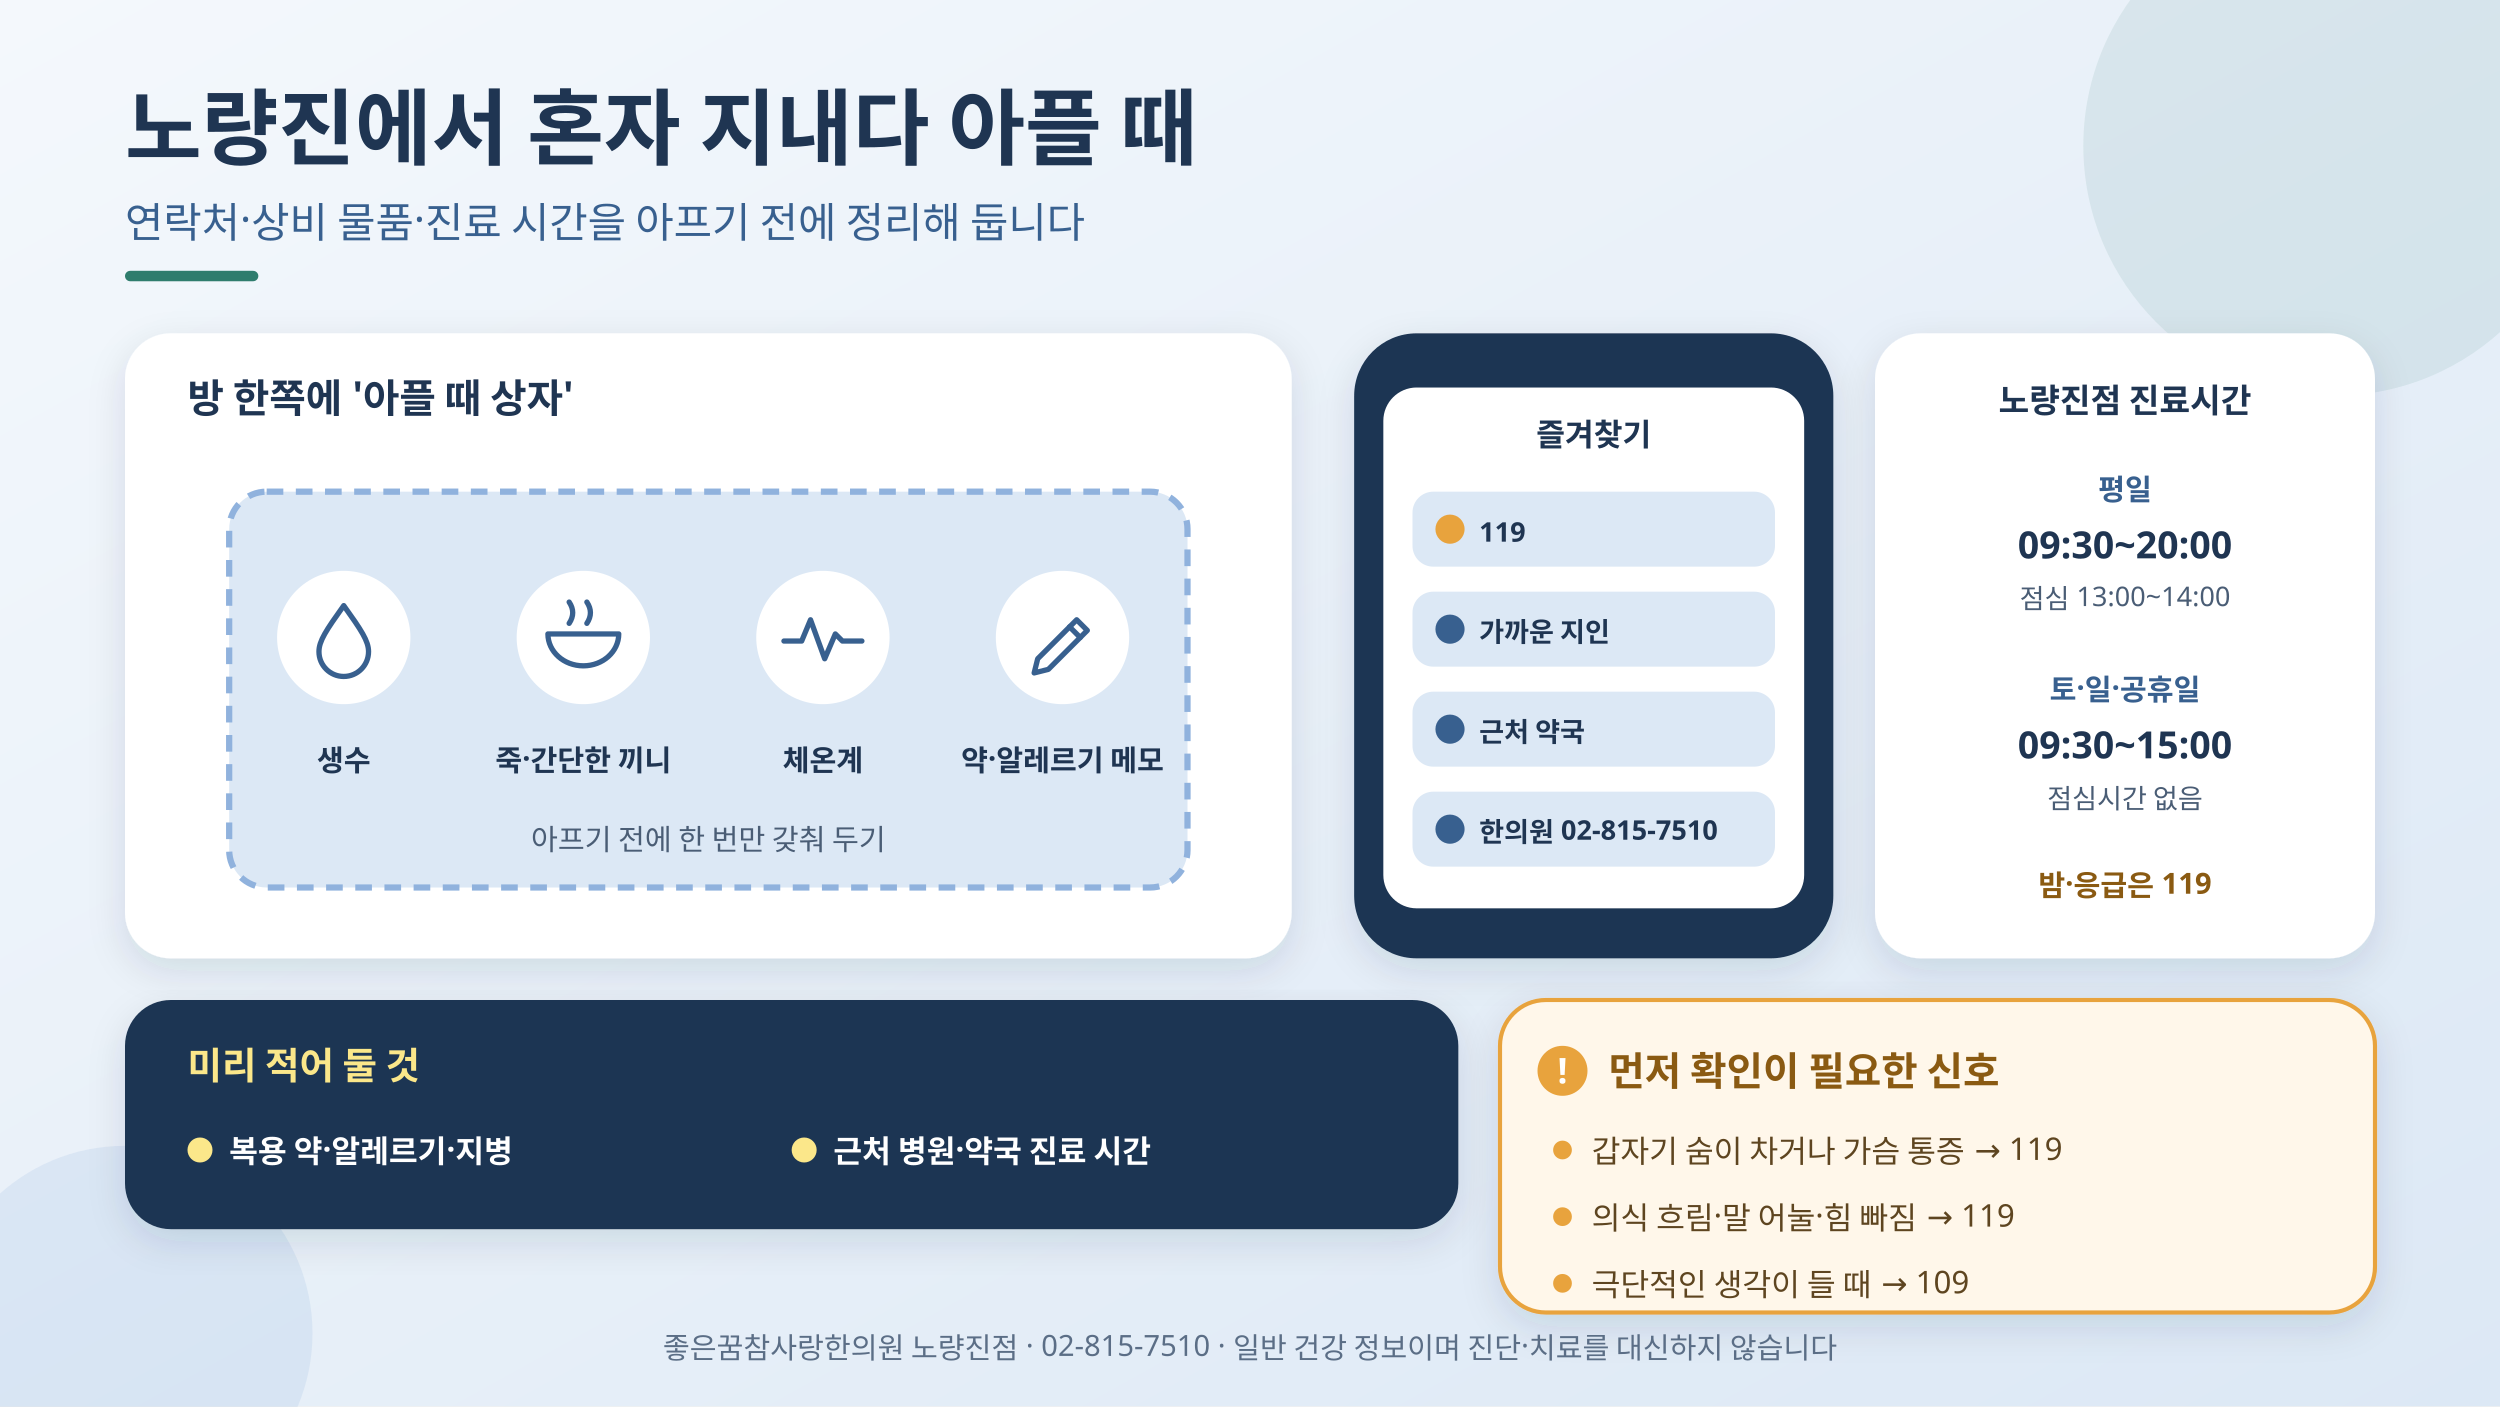
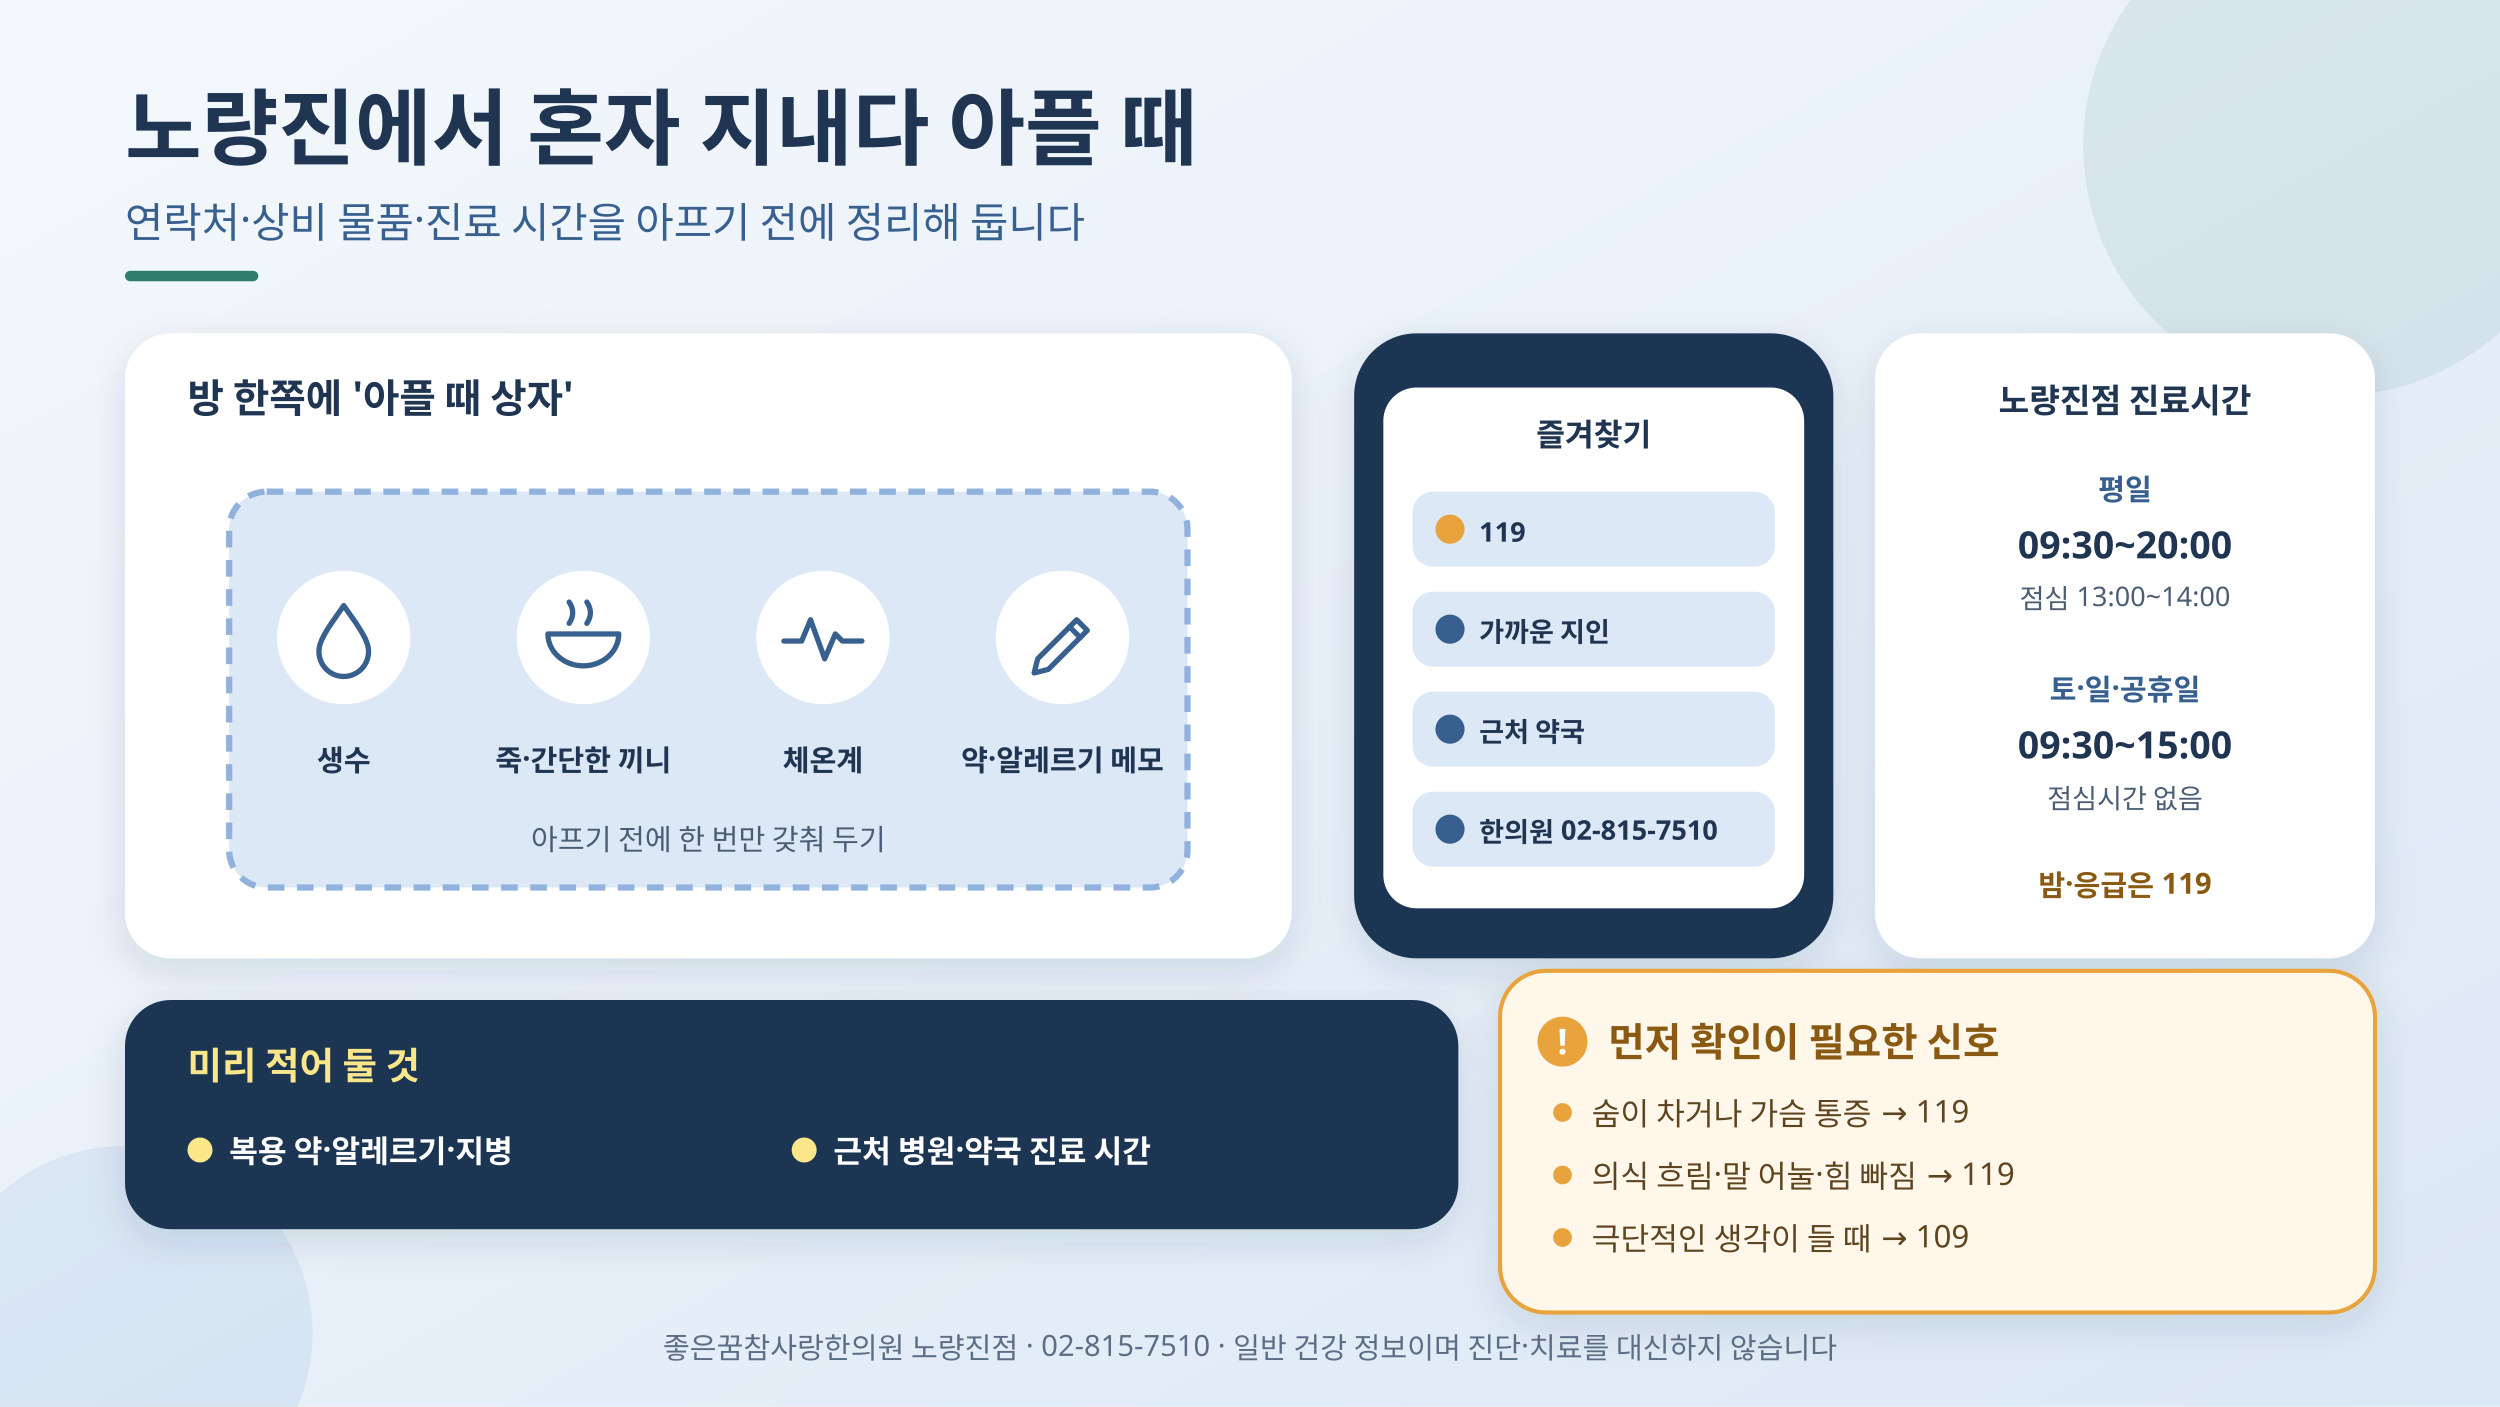
<svg xmlns="http://www.w3.org/2000/svg" viewBox="0 0 1200 675" width="1200" height="675">
  <defs>
    <linearGradient id="bg" x1="0" y1="0" x2="1" y2="1">
      <stop offset="0" stop-color="#F4F8FC" />
      <stop offset="1" stop-color="#DCE8F5" />
    </linearGradient>
    <filter id="sh" x="-10%" y="-10%" width="120%" height="130%">
      <feDropShadow dx="0" dy="6" stdDeviation="9" flood-color="#1F3552" flood-opacity="0.12" />
    </filter>
  </defs>
  <rect width="1200" height="675" fill="url(#bg)" />
  <circle cx="1120" cy="70" r="120" fill="#2F7D6D" opacity="0.10" />
  <circle cx="60" cy="640" r="90" fill="#90B2DD" opacity="0.18" />
  <text x="60" y="76" font-family="'Nanum Myeongjo','Noto Serif KR','Malgun Gothic',serif" font-size="40" font-weight="800" fill="#1F3552" text-anchor="start">
    <tspan x="60" dy="0">노량진에서 혼자 지내다 아플 때</tspan>
  </text>
  <text x="60" y="114" font-family="'Noto Sans KR','Malgun Gothic','Apple SD Gothic Neo',sans-serif" font-size="20" font-weight="400" fill="#38608F" text-anchor="start">
    <tspan x="60" dy="0">연락처·상비 물품·진료 시간을 아프기 전에 정리해 둡니다</tspan>
  </text>
  <rect x="60" y="130" width="64" height="5" rx="2.5" fill="#2F7D6D" />
  <rect x="60" y="160" width="560" height="300" rx="22" fill="#FFFFFF" filter="url(#sh)" />
  <text x="90" y="198" font-family="'Noto Sans KR','Malgun Gothic','Apple SD Gothic Neo',sans-serif" font-size="19" font-weight="800" fill="#1F3552" text-anchor="start">
    <tspan x="90" dy="0">방 한쪽에 '아플 때 상자'</tspan>
  </text>
  <rect x="110" y="236" width="460" height="190" rx="18" fill="#DCE8F5" stroke="#90B2DD" stroke-width="3" stroke-dasharray="8 6" />
  <circle cx="165" cy="306" r="32" fill="#fff" />
  <g transform="translate(165 306) scale(0.85)" fill="none" stroke="#38608F" stroke-width="3" stroke-linecap="round" stroke-linejoin="round">
    <path d="M0 -18 C10 -4 14 2 14 8 a14 14 0 0 1 -28 0 c0 -6 4 -12 14 -26 z" />
  </g>
  <text x="165" y="370" font-family="'Noto Sans KR','Malgun Gothic','Apple SD Gothic Neo',sans-serif" font-size="14" font-weight="700" fill="#1F3552" text-anchor="middle">
    <tspan x="165" dy="0">생수</tspan>
  </text>
  <circle cx="280" cy="306" r="32" fill="#fff" />
  <g transform="translate(280 306) scale(0.85)" fill="none" stroke="#38608F" stroke-width="3" stroke-linecap="round" stroke-linejoin="round">
    <path d="M-20 -2 h40 a20 18 0 0 1 -40 0 z" />
    <path d="M-8 -8 q4 -6 0 -12 M2 -8 q4 -6 0 -12" />
  </g>
  <text x="280" y="370" font-family="'Noto Sans KR','Malgun Gothic','Apple SD Gothic Neo',sans-serif" font-size="14" font-weight="700" fill="#1F3552" text-anchor="middle">
    <tspan x="280" dy="0">죽·간단한 끼니</tspan>
  </text>
  <circle cx="395" cy="306" r="32" fill="#fff" />
  <g transform="translate(395 306) scale(0.85)" fill="none" stroke="#38608F" stroke-width="3" stroke-linecap="round" stroke-linejoin="round">
    <path d="M-22 2 h10 l5 -12 l8 22 l6 -14 l4 4 h11" />
  </g>
  <text x="395" y="370" font-family="'Noto Sans KR','Malgun Gothic','Apple SD Gothic Neo',sans-serif" font-size="14" font-weight="700" fill="#1F3552" text-anchor="middle">
    <tspan x="395" dy="0">체온계</tspan>
  </text>
  <circle cx="510" cy="306" r="32" fill="#fff" />
  <g transform="translate(510 306) scale(0.85)" fill="none" stroke="#38608F" stroke-width="3" stroke-linecap="round" stroke-linejoin="round">
    <path d="M-14 12 L8 -10 L14 -4 L-8 18 L-16 20 Z" />
    <path d="M4 -6 L10 0" />
  </g>
  <text x="510" y="370" font-family="'Noto Sans KR','Malgun Gothic','Apple SD Gothic Neo',sans-serif" font-size="14" font-weight="700" fill="#1F3552" text-anchor="middle">
    <tspan x="510" dy="0">약·알레르기 메모</tspan>
  </text>
  <text x="340" y="408" font-family="'Noto Sans KR','Malgun Gothic','Apple SD Gothic Neo',sans-serif" font-size="14" font-weight="500" fill="#4A5D75" text-anchor="middle">
    <tspan x="340" dy="0">아프기 전에 한 번만 갖춰 두기</tspan>
  </text>
  <rect x="650" y="160" width="230" height="300" rx="30" fill="#1F3552" filter="url(#sh)" />
  <rect x="664" y="186" width="202" height="250" rx="16" fill="#fff" />
  <text x="765" y="214" font-family="'Noto Sans KR','Malgun Gothic','Apple SD Gothic Neo',sans-serif" font-size="15" font-weight="800" fill="#1F3552" text-anchor="middle">
    <tspan x="765" dy="0">즐겨찾기</tspan>
  </text>
  <rect x="678" y="236" width="174" height="36" rx="10" fill="#DCE8F5" />
  <circle cx="696" cy="254" r="7" fill="#E8A33D" />
  <text x="710" y="260" font-family="'Noto Sans KR','Malgun Gothic','Apple SD Gothic Neo',sans-serif" font-size="13" font-weight="700" fill="#1F3552" text-anchor="start">
    <tspan x="710" dy="0">119</tspan>
  </text>
  <rect x="678" y="284" width="174" height="36" rx="10" fill="#DCE8F5" />
  <circle cx="696" cy="302" r="7" fill="#38608F" />
  <text x="710" y="308" font-family="'Noto Sans KR','Malgun Gothic','Apple SD Gothic Neo',sans-serif" font-size="13" font-weight="700" fill="#1F3552" text-anchor="start">
    <tspan x="710" dy="0">가까운 지인</tspan>
  </text>
  <rect x="678" y="332" width="174" height="36" rx="10" fill="#DCE8F5" />
  <circle cx="696" cy="350" r="7" fill="#38608F" />
  <text x="710" y="356" font-family="'Noto Sans KR','Malgun Gothic','Apple SD Gothic Neo',sans-serif" font-size="13" font-weight="700" fill="#1F3552" text-anchor="start">
    <tspan x="710" dy="0">근처 약국</tspan>
  </text>
  <rect x="678" y="380" width="174" height="36" rx="10" fill="#DCE8F5" />
  <circle cx="696" cy="398" r="7" fill="#38608F" />
  <text x="710" y="404" font-family="'Noto Sans KR','Malgun Gothic','Apple SD Gothic Neo',sans-serif" font-size="13" font-weight="700" fill="#1F3552" text-anchor="start">
    <tspan x="710" dy="0">한의원 02-815-7510</tspan>
  </text>
  <rect x="900" y="160" width="240" height="300" rx="22" fill="#FFFFFF" filter="url(#sh)" />
  <text x="1020" y="198" font-family="'Noto Sans KR','Malgun Gothic','Apple SD Gothic Neo',sans-serif" font-size="16" font-weight="800" fill="#1F3552" text-anchor="middle">
    <tspan x="1020" dy="0">노량진점 진료시간</tspan>
  </text>
  <text x="1020" y="240" font-family="'Noto Sans KR','Malgun Gothic','Apple SD Gothic Neo',sans-serif" font-size="14" font-weight="700" fill="#38608F" text-anchor="middle">
    <tspan x="1020" dy="0">평일</tspan>
  </text>
  <text x="1020" y="268" font-family="'Noto Sans KR','Malgun Gothic','Apple SD Gothic Neo',sans-serif" font-size="18" font-weight="800" fill="#1F3552" text-anchor="middle">
    <tspan x="1020" dy="0">09:30~20:00</tspan>
  </text>
  <text x="1020" y="292" font-family="'Noto Sans KR','Malgun Gothic','Apple SD Gothic Neo',sans-serif" font-size="13" font-weight="400" fill="#4A5D75" text-anchor="middle">
    <tspan x="1020" dy="0">점심 13:00~14:00</tspan>
  </text>
  <text x="1020" y="336" font-family="'Noto Sans KR','Malgun Gothic','Apple SD Gothic Neo',sans-serif" font-size="14" font-weight="700" fill="#38608F" text-anchor="middle">
    <tspan x="1020" dy="0">토·일·공휴일</tspan>
  </text>
  <text x="1020" y="364" font-family="'Noto Sans KR','Malgun Gothic','Apple SD Gothic Neo',sans-serif" font-size="18" font-weight="800" fill="#1F3552" text-anchor="middle">
    <tspan x="1020" dy="0">09:30~15:00</tspan>
  </text>
  <text x="1020" y="388" font-family="'Noto Sans KR','Malgun Gothic','Apple SD Gothic Neo',sans-serif" font-size="13" font-weight="400" fill="#4A5D75" text-anchor="middle">
    <tspan x="1020" dy="0">점심시간 없음</tspan>
  </text>
  <text x="1020" y="430" font-family="'Noto Sans KR','Malgun Gothic','Apple SD Gothic Neo',sans-serif" font-size="14" font-weight="700" fill="#8A5A12" text-anchor="middle">
    <tspan x="1020" dy="0">밤·응급은 119</tspan>
  </text>
  <rect x="60" y="480" width="640" height="110" rx="22" fill="#1F3552" filter="url(#sh)" />
  <text x="90" y="518" font-family="'Noto Sans KR','Malgun Gothic','Apple SD Gothic Neo',sans-serif" font-size="18" font-weight="800" fill="#FBE78A" text-anchor="start">
    <tspan x="90" dy="0">미리 적어 둘 것</tspan>
  </text>
  <circle cx="96.0" cy="552" r="6" fill="#FBE78A" />
  <text x="110.0" y="558" font-family="'Noto Sans KR','Malgun Gothic','Apple SD Gothic Neo',sans-serif" font-size="15" font-weight="600" fill="#FFFFFF" text-anchor="start">
    <tspan x="110.0" dy="0">복용 약·알레르기·지병</tspan>
  </text>
  <circle cx="386.0" cy="552" r="6" fill="#FBE78A" />
  <text x="400.0" y="558" font-family="'Noto Sans KR','Malgun Gothic','Apple SD Gothic Neo',sans-serif" font-size="15" font-weight="600" fill="#FFFFFF" text-anchor="start">
    <tspan x="400.0" dy="0">근처 병원·약국 진료 시간</tspan>
  </text>
-   <rect x="720" y="480" width="420" height="150" rx="22" fill="#FFF7EA" stroke="#E8A33D" stroke-width="2" filter="url(#sh)" />
-   <circle cx="750" cy="514" r="12" fill="#E8A33D" />
-   <text x="750" y="520" font-family="'Noto Sans KR','Malgun Gothic','Apple SD Gothic Neo',sans-serif" font-size="17" font-weight="800" fill="#FFFFFF" text-anchor="middle">
+   <rect x="720" y="466" width="420" height="164" rx="22" fill="#FFF7EA" stroke="#E8A33D" stroke-width="2" filter="url(#sh)" />
+   <circle cx="750" cy="500" r="12" fill="#E8A33D" />
+   <text x="750" y="506" font-family="'Noto Sans KR','Malgun Gothic','Apple SD Gothic Neo',sans-serif" font-size="17" font-weight="800" fill="#FFFFFF" text-anchor="middle">
    <tspan x="750" dy="0">!</tspan>
  </text>
-   <text x="772" y="521" font-family="'Noto Sans KR','Malgun Gothic','Apple SD Gothic Neo',sans-serif" font-size="19" font-weight="800" fill="#8A5A12" text-anchor="start">
+   <text x="772" y="507" font-family="'Noto Sans KR','Malgun Gothic','Apple SD Gothic Neo',sans-serif" font-size="19" font-weight="800" fill="#8A5A12" text-anchor="start">
    <tspan x="772" dy="0">먼저 확인이 필요한 신호</tspan>
  </text>
-   <circle cx="750" cy="552" r="4.5" fill="#E8A33D" />
-   <text x="764" y="558" font-family="'Noto Sans KR','Malgun Gothic','Apple SD Gothic Neo',sans-serif" font-size="15" font-weight="500" fill="#5E4520" text-anchor="start">
-     <tspan x="764" dy="0">갑자기 숨이 차거나 가슴 통증 → 119</tspan>
+   <circle cx="750" cy="534" r="4.5" fill="#E8A33D" />
+   <text x="764" y="540" font-family="'Noto Sans KR','Malgun Gothic','Apple SD Gothic Neo',sans-serif" font-size="15" font-weight="500" fill="#5E4520" text-anchor="start">
+     <tspan x="764" dy="0">숨이 차거나 가슴 통증 → 119</tspan>
  </text>
-   <circle cx="750" cy="584" r="4.5" fill="#E8A33D" />
-   <text x="764" y="590" font-family="'Noto Sans KR','Malgun Gothic','Apple SD Gothic Neo',sans-serif" font-size="15" font-weight="500" fill="#5E4520" text-anchor="start">
+   <circle cx="750" cy="564" r="4.5" fill="#E8A33D" />
+   <text x="764" y="570" font-family="'Noto Sans KR','Malgun Gothic','Apple SD Gothic Neo',sans-serif" font-size="15" font-weight="500" fill="#5E4520" text-anchor="start">
    <tspan x="764" dy="0">의식 흐림·말 어눌·힘 빠짐 → 119</tspan>
  </text>
-   <circle cx="750" cy="616" r="4.5" fill="#E8A33D" />
-   <text x="764" y="622" font-family="'Noto Sans KR','Malgun Gothic','Apple SD Gothic Neo',sans-serif" font-size="15" font-weight="500" fill="#5E4520" text-anchor="start">
+   <circle cx="750" cy="594" r="4.5" fill="#E8A33D" />
+   <text x="764" y="600" font-family="'Noto Sans KR','Malgun Gothic','Apple SD Gothic Neo',sans-serif" font-size="15" font-weight="500" fill="#5E4520" text-anchor="start">
    <tspan x="764" dy="0">극단적인 생각이 들 때 → 109</tspan>
  </text>
  <text x="600" y="652" font-family="'Noto Sans KR','Malgun Gothic','Apple SD Gothic Neo',sans-serif" font-size="14" font-weight="400" fill="#5B6E86" text-anchor="middle">
    <tspan x="600" dy="0">좋은꿈참사랑한의원 노량진점 · 02-815-7510 · 일반 건강 정보이며 진단·치료를 대신하지 않습니다</tspan>
  </text>
</svg>
